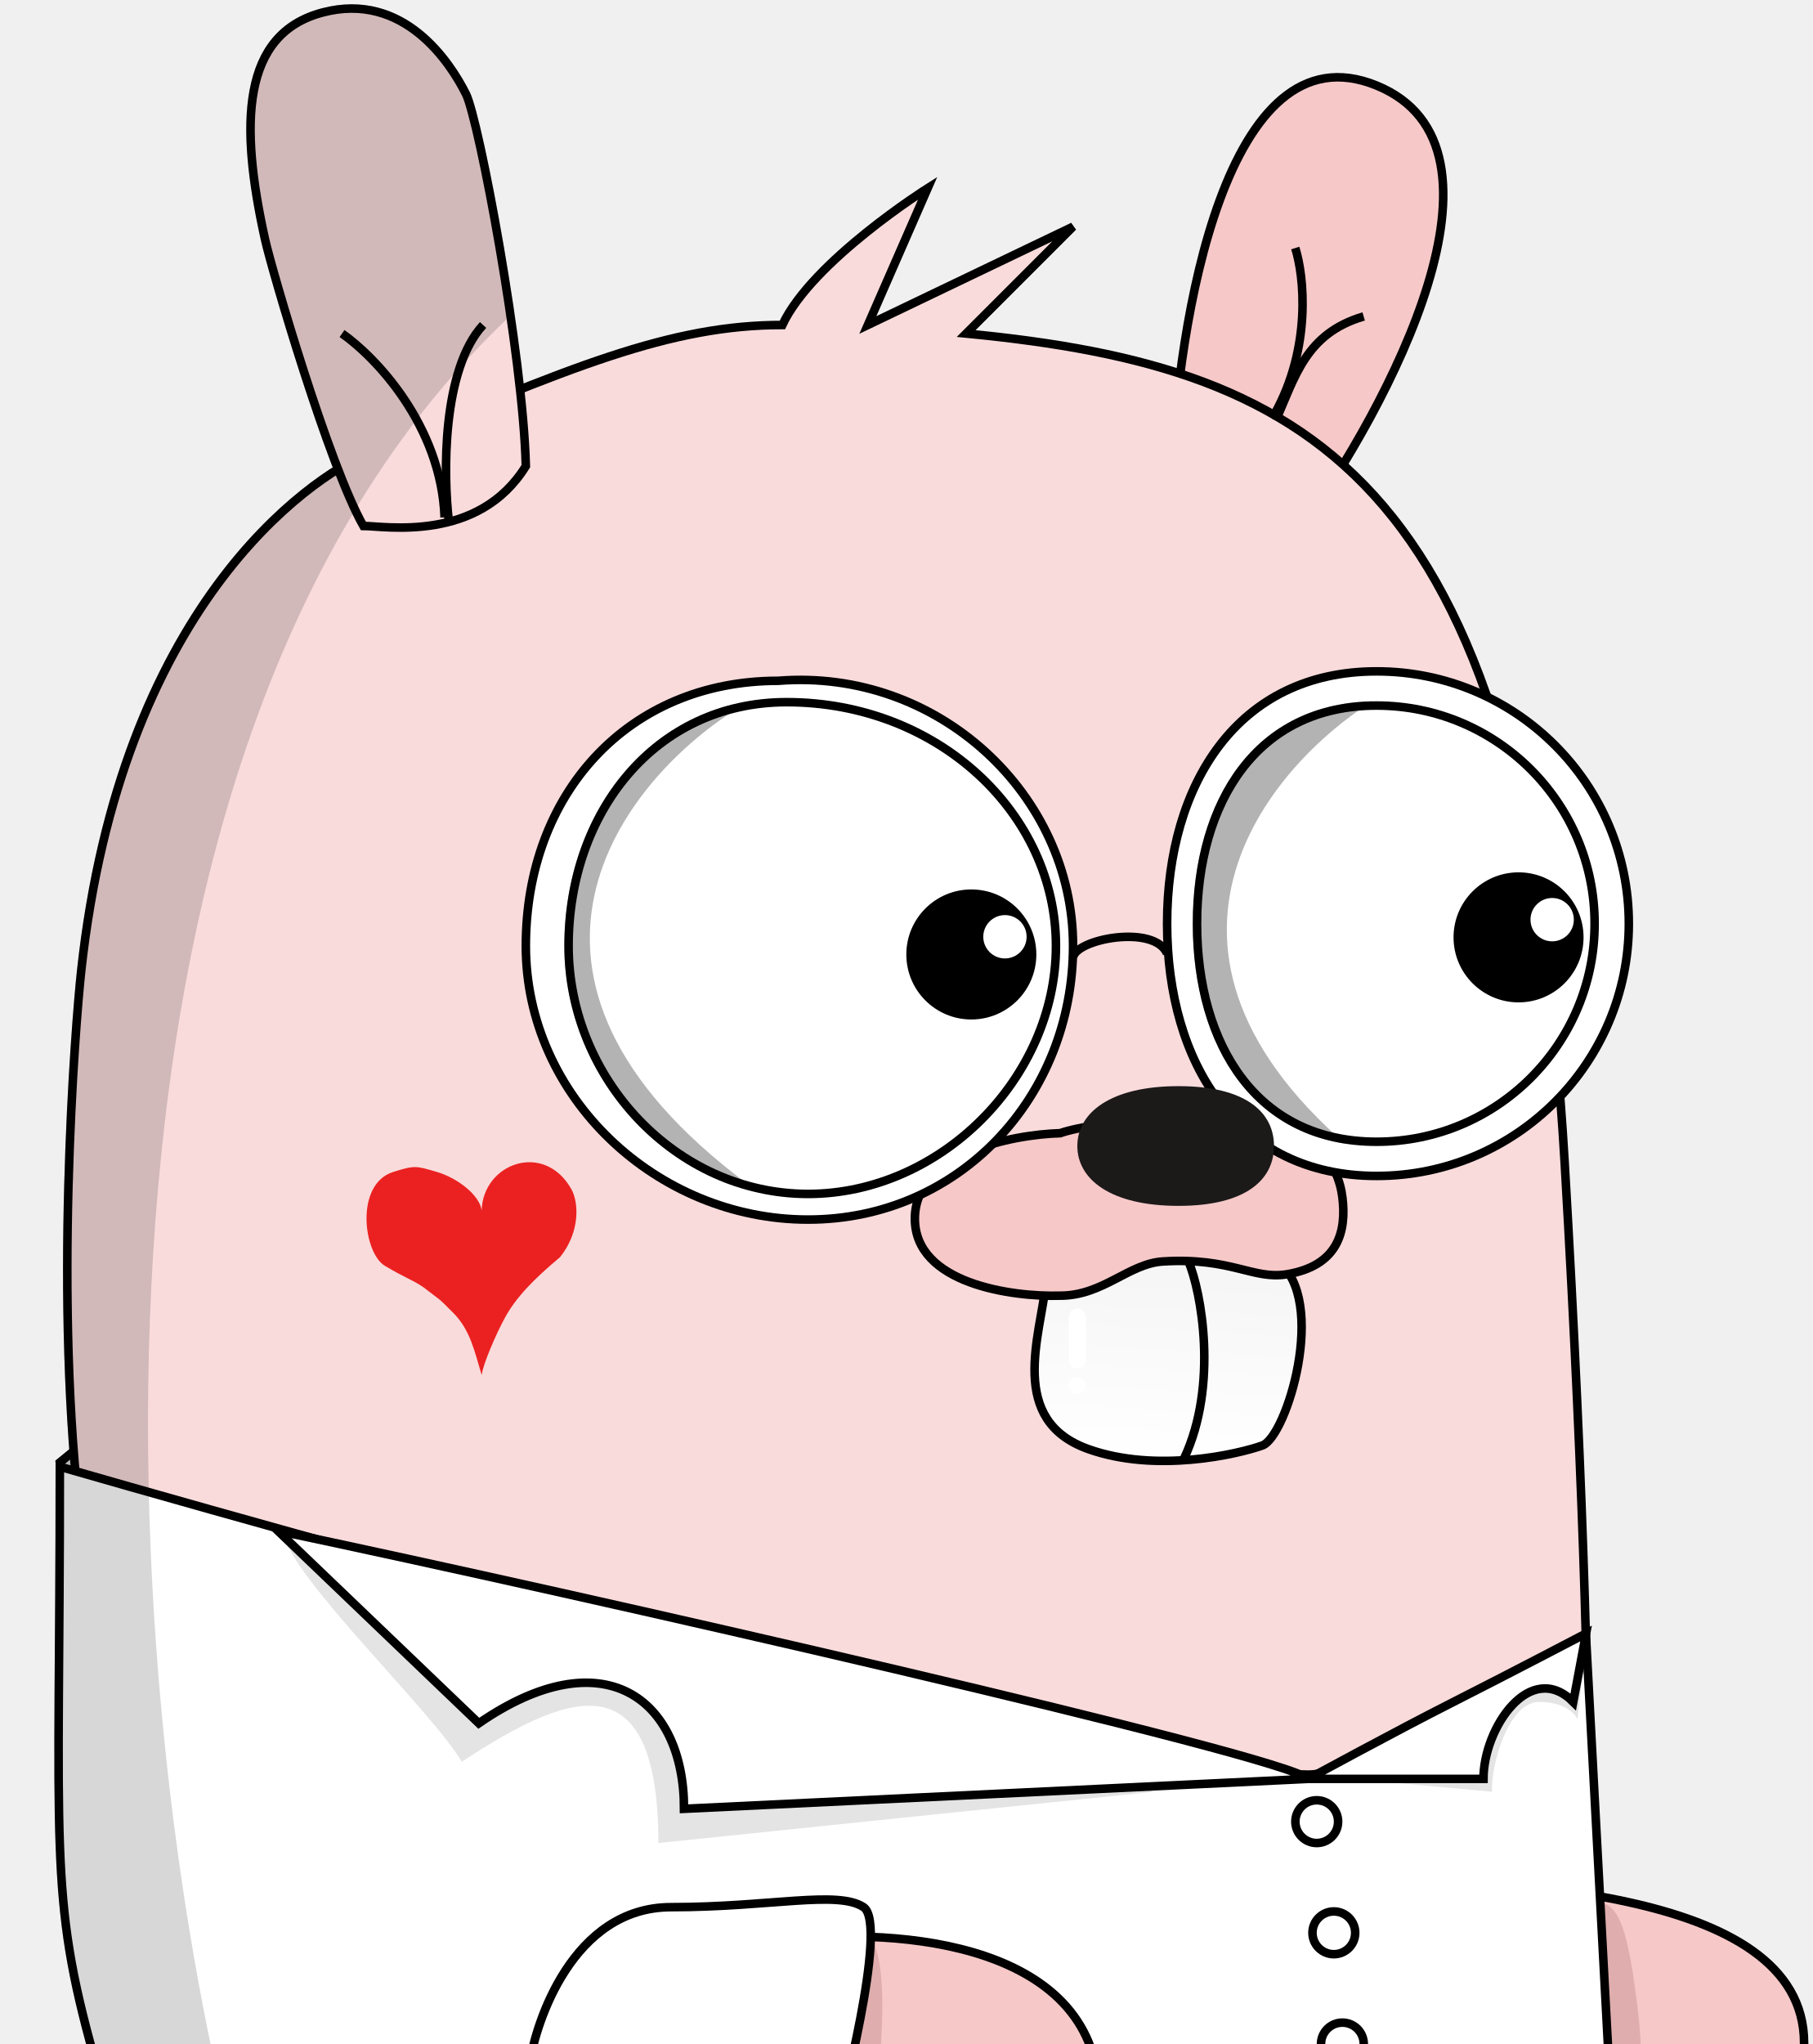
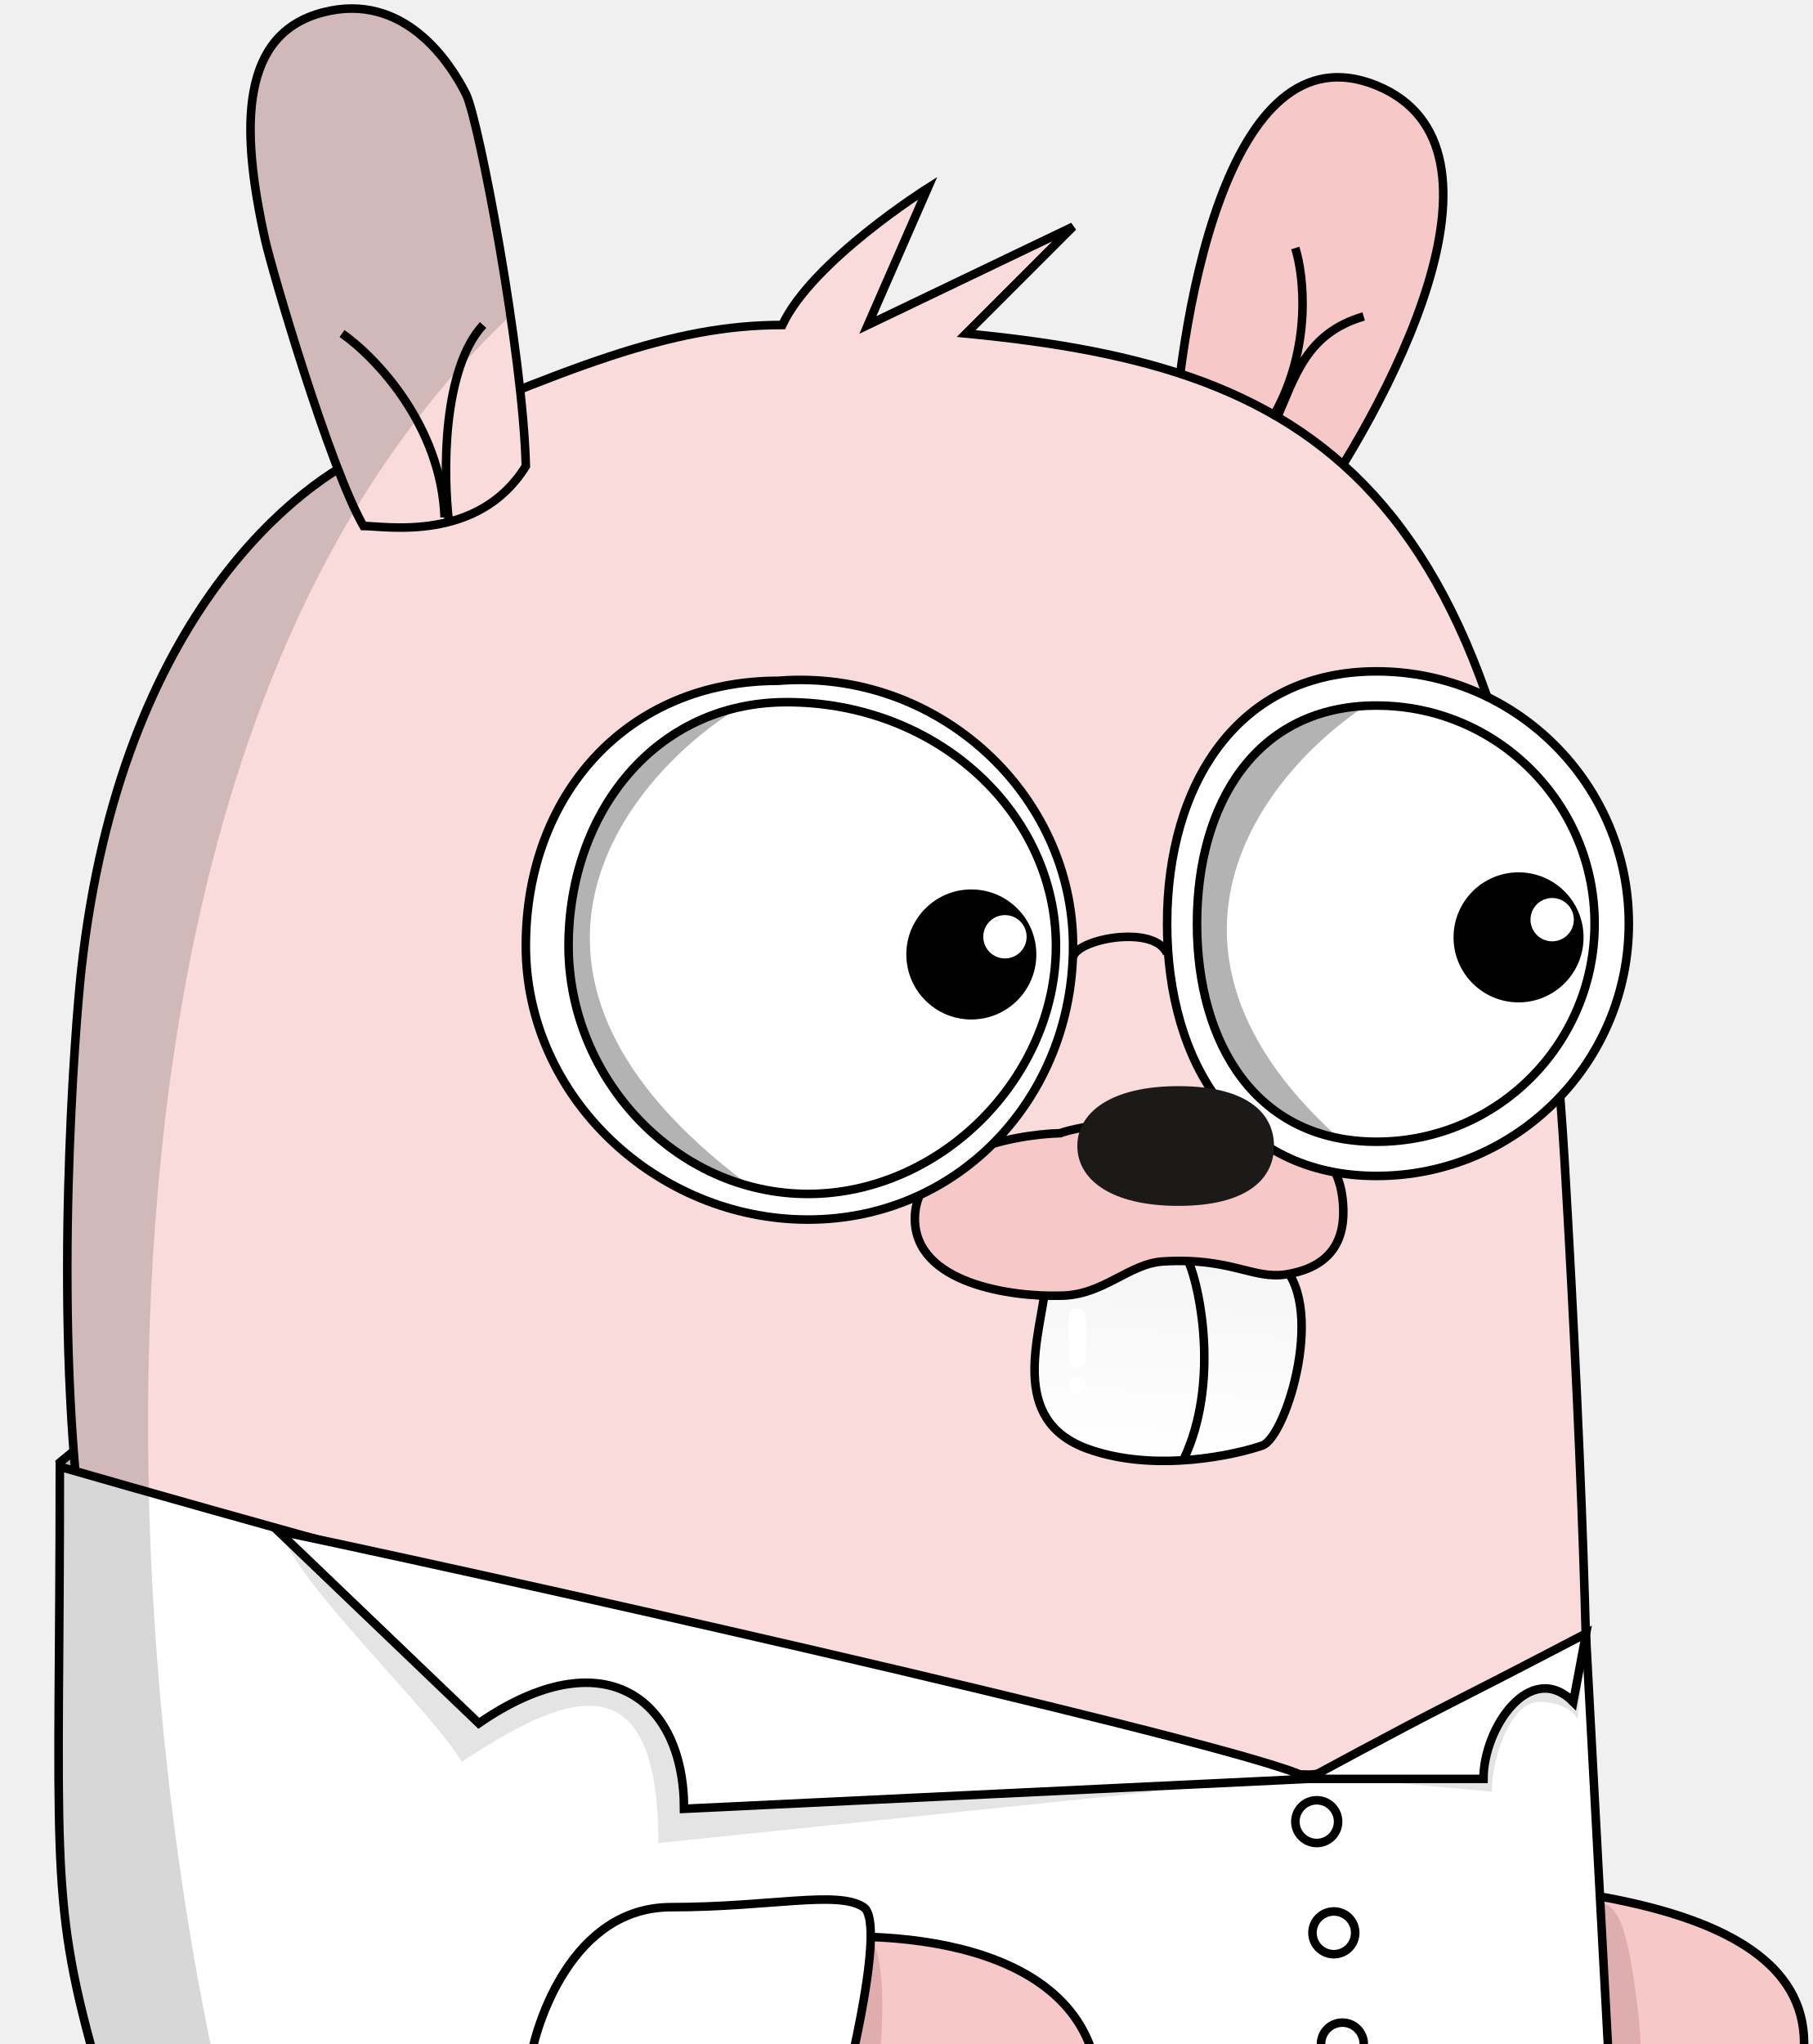
<svg xmlns="http://www.w3.org/2000/svg" width="212" height="239" viewBox="0 0 212 239" fill="none">
  <path d="M161 10C143.4 2.8 137.667 37.667 137 56L152 62C162.333 47.667 178.6 17.2 161 10Z" fill="#F6C8C8" stroke="black" />
  <path d="M211 238.908C211 220.271 174.216 220.13 156.088 219L145 249.073L186.184 257.545C194.456 259.098 211 257.545 211 238.908Z" fill="#F6C8C8" stroke="black" />
  <path d="M12.5 166.5L7 171L7.5 175L12.5 166.5Z" fill="#D9D9D9" stroke="black" />
  <path d="M191.5 234.5C189.904 221.73 188.5 222 183.951 222.45L178 231.115L179.984 243.825C184.117 249.409 194 254.5 191.5 234.5Z" fill="#DFADAD" />
  <path d="M91.5 38C78.5 38 66.788 42.805 43 53C36 56 14.141 71 9.5 113.5C8.794 119.962 6.217 152.562 9.5 178.5L63 286C100.333 285 176.6 282.5 183 280.5C189.4 278.5 186.167 257.667 183.5 245C185.667 247.333 187.655 215.5 183 136C178.345 56.5 154.5 43 113 39L125.5 26.5L101.5 38L108.5 22C108.5 22 95 30.5 91.5 38Z" fill="#F9DBDB" stroke="black" />
  <path d="M153 207.5C136.2 207.5 48.667 183.5 7 171.5C7 216.5 5.667 221.5 11 240.5L1.5 275.5L191 294L185.5 191.5C177.333 197 159.4 207.5 153 207.5Z" fill="white" stroke="black" />
  <path d="M54 206C50.5 200 34 184.5 33 179L73 192L135 209.5L77 215.5C77 193 65.5 198.5 54 206Z" fill="#E4E4E4" />
  <path d="M128.5 244C127.3 226.4 103 225.333 91 227L79.5 250L93.5 263.5C105.667 264.333 129.7 261.6 128.5 244Z" fill="#F6C8C8" stroke="black" />
  <path d="M103 239.5C104.19 222.862 99.754 224.122 95.951 225.277L90 233.943L91.984 246.652C96.117 252.237 101.81 256.138 103 239.5Z" fill="#DFADAD" />
  <path d="M174.5 209.5L158 208L168.5 202.5L178.5 196L185.5 192L184.5 201C184.5 201 183.6 199 180 199C176.4 199 174.333 206.5 174.5 209.5Z" fill="#E4E4E4" />
  <path d="M78.5 223C66.9 223 62.667 236.667 62 241L65 249.5L98 247.5C98 247.5 104 225 101 223C98 221 90.1 223 78.5 223Z" fill="white" stroke="black" />
  <path d="M56 201.5L32.5 179C67.333 186.333 150.2 205.2 153 208C153 208 163.295 202.387 170 199C176.002 195.968 185.5 191 185.5 191L184 199C179 194 173.5 202 173.5 208H153L80 211.5C80 198.5 70.5 191.5 56 201.5Z" fill="white" />
  <path d="M153 208L80 211.5C80 198.5 70.5 191.5 56 201.5L32.5 179C67.333 186.333 150.2 205.2 153 208ZM153 208H173.5C173.5 202 179 194 184 199L185.5 191C185.5 191 176.002 195.968 170 199C163.295 202.387 153 208 153 208Z" stroke="black" />
  <circle cx="154" cy="213" r="2.5" fill="#FFFEFE" stroke="black" />
  <circle cx="156" cy="226" r="2.5" fill="#FFFEFE" stroke="black" />
  <circle cx="157" cy="239" r="2.5" fill="#FFFEFE" stroke="black" />
  <path d="M61.5 54.5C55.931 63.5 45 61.5 42.5 61.5C38.5 54.5 31.79 31.553 31 28C28 14.5 28.241 3.958 37.741 1.458C47.241 -1.042 52.667 7.335 54.5 11C56 14 61.167 41.333 61.5 54.5Z" fill="#F9DBDB" stroke="black" />
  <path d="M52.5 61C51.833 55.5 51.7 43.2 56.5 38" stroke="black" />
  <path d="M40 39C43.833 41.667 51.6 49.7 52 60.5" stroke="black" />
  <path d="M149.211 49.154C151.467 44.094 152.699 38.992 159.489 37" stroke="black" />
  <path d="M151.489 29C152.511 32.209 153.451 40.595 149.039 48.468" stroke="black" />
  <path d="M127.292 169.44C117.812 166.064 121.677 156.209 122.331 150.03C130.403 147.596 144.733 143.904 149.445 147.498C155.335 151.992 150.5 168 147.637 169.018C144.774 170.035 135.242 172.27 127.292 169.44Z" fill="url(#paint0_linear_29_202)" stroke="black" />
  <path d="M107 142.5C107 134.9 118.333 132.667 124 132.5C125.833 131.833 131.213 130.924 138 130.5C154 129.5 156.566 136.527 157 140C157.5 144 156.5 148 150.5 149C146.554 149.658 144 147 136 147.5C132.008 147.75 129 151.5 124 151.5C118.333 151.667 107 150.1 107 142.5Z" fill="#F6C8C8" stroke="black" />
  <path d="M139 147.5C140.5 151 142.5 162 138.5 170.5" stroke="black" />
  <path d="M190.5 108C190.5 124.292 177.292 137.5 161 137.5C152.867 137.5 146.765 134.211 142.683 128.908C138.589 123.589 136.5 116.207 136.5 108C136.5 99.793 138.589 92.41 142.683 87.092C146.765 81.788 152.867 78.5 161 78.5C177.292 78.5 190.5 91.708 190.5 108Z" fill="white" stroke="black" />
  <path d="M186.5 108C186.5 122.083 175.083 133.5 161 133.5C153.973 133.5 148.746 130.66 145.263 126.082C141.767 121.488 140 115.104 140 108C140 100.896 141.767 94.512 145.263 89.918C148.746 85.34 153.973 82.5 161 82.5C175.083 82.5 186.5 93.917 186.5 108Z" fill="white" stroke="black" />
  <path d="M149 134C149 137.866 145.813 141 137.829 141C129.844 141 126 137.866 126 134C126 130.134 129.844 127 137.829 127C145.813 127 149 130.134 149 134Z" fill="#1C1919" />
  <path d="M91 79.603H91.02L91.039 79.602C109.755 78.124 125.5 92.952 125.5 110.603C125.5 128.297 112.153 142.603 94.5 142.603C76.807 142.603 61.5 128.257 61.5 110.603C61.5 92.897 73.359 79.603 91 79.603Z" fill="white" stroke="black" />
  <path d="M123.5 110.603C123.5 126.067 109.964 139.603 94.5 139.603C79.058 139.603 66.5 126.09 66.5 110.603C66.5 95.065 76.605 82.103 92 82.103C109.765 82.103 123.5 95.178 123.5 110.603Z" fill="white" stroke="black" />
  <path d="M125.5 112C125.667 109.833 135 108 136.5 111.5" stroke="black" />
  <circle cx="182" cy="109" r="2" fill="white" />
  <circle cx="113.603" cy="111.603" r="7.603" fill="black" />
  <circle cx="117.534" cy="109.534" r="2.534" fill="white" />
  <circle cx="177.603" cy="109.603" r="7.603" fill="black" />
  <circle cx="181.534" cy="107.534" r="2.534" fill="white" />
  <mask id="mask0_29_202" style="mask-type:alpha" maskUnits="userSpaceOnUse" x="66" y="81" width="58" height="60">
    <path d="M123.5 110.603C123.5 126.067 109.964 139.603 94.5 139.603C79.058 139.603 66.5 126.09 66.5 110.603C66.5 95.065 76.605 82.103 92 82.103C109.765 82.103 123.5 95.178 123.5 110.603Z" fill="white" stroke="black" />
  </mask>
  <g mask="url(#mask0_29_202)">
    <path d="M87.5 138.5C54.7 114.1 72.833 91.333 86 83L80 73L47.5 93.5V145L87.5 138.5Z" fill="black" fill-opacity="0.3" />
  </g>
  <mask id="mask1_29_202" style="mask-type:alpha" maskUnits="userSpaceOnUse" x="139" y="82" width="48" height="52">
    <path d="M186.5 108C186.5 122.083 175.083 133.5 161 133.5C153.973 133.5 148.746 130.66 145.263 126.082C141.767 121.488 140 115.104 140 108C140 100.896 141.767 94.512 145.263 89.918C148.746 85.34 153.973 82.5 161 82.5C175.083 82.5 186.5 93.917 186.5 108Z" fill="white" stroke="black" />
  </mask>
  <g mask="url(#mask1_29_202)">
    <path d="M162 137.5C129.2 113.1 147.333 90.333 160.5 82L154.5 72L122 92.5V144L162 137.5Z" fill="black" fill-opacity="0.3" />
  </g>
  <path d="M125 154C125 153.448 125.448 153 126 153C126.552 153 127 153.448 127 154V159C127 159.552 126.552 160 126 160C125.448 160 125 159.552 125 159V154Z" fill="white" />
  <circle cx="126" cy="162" r="1" fill="white" />
-   <path d="M51.081 137.028C53.503 137.731 56.108 139.749 56.331 141.528C56.5 136 63.656 133.411 66.831 139.056C67.659 140.528 67.919 143.972 65.5 147C62.5 149.5 60.374 151.669 59.081 154.028C58 156 56.5 159.5 56.331 160.778C55.5 158 55 155.5 53 153.5C51 151.5 51.852 152.33 49.5 150.5C48 149.5 47.5 149.5 45 148C42.5 146.5 41.48 138.44 46 137.028C48.546 136.232 48.659 136.325 51.081 137.028Z" fill="#EB2121" />
  <mask id="mask2_29_202" style="mask-type:alpha" maskUnits="userSpaceOnUse" x="0" y="0" width="212" height="295">
    <path d="M161 10C143.4 2.8 137.667 37.667 137 56L152 62C162.333 47.667 178.6 17.2 161 10Z" fill="#F6C8C8" stroke="black" />
    <path d="M211 238.908C211 220.271 174.216 220.13 156.088 219L145 249.073L186.184 257.545C194.456 259.098 211 257.545 211 238.908Z" fill="#F6C8C8" stroke="black" />
    <path d="M12.5 166.5L7 171L7.5 175L12.5 166.5Z" fill="#D9D9D9" stroke="black" />
    <path d="M191.5 234.5C189.904 221.73 188.5 222 183.951 222.45L178 231.115L179.984 243.825C184.117 249.409 194 254.5 191.5 234.5Z" fill="#DFADAD" />
    <path d="M91.5 38C78.5 38 66.788 42.805 43 53C36 56 14.141 71 9.5 113.5C8.794 119.962 6.217 152.562 9.5 178.5L63 286C100.333 285 176.6 282.5 183 280.5C189.4 278.5 186.167 257.667 183.5 245C185.667 247.333 187.655 215.5 183 136C178.345 56.5 154.5 43 113 39L125.5 26.5L101.5 38L108.5 22C108.5 22 95 30.5 91.5 38Z" fill="#F9DBDB" stroke="black" />
    <path d="M153 207.5C136.2 207.5 48.667 183.5 7 171.5C7 216.5 5.667 221.5 11 240.5L1.5 275.5L191 294L185.5 191.5C177.333 197 159.4 207.5 153 207.5Z" fill="white" stroke="black" />
    <path d="M54 206C50.5 200 34 184.5 33 179L73 192L135 209.5L77 215.5C77 193 65.5 198.5 54 206Z" fill="#E4E4E4" />
    <path d="M128.5 244C127.3 226.4 103 225.333 91 227L79.5 250L93.5 263.5C105.667 264.333 129.7 261.6 128.5 244Z" fill="#F6C8C8" stroke="black" />
    <path d="M103 239.5C104.19 222.862 99.754 224.122 95.951 225.277L90 233.943L91.984 246.652C96.117 252.237 101.81 256.138 103 239.5Z" fill="#DFADAD" />
    <path d="M174.5 209.5L158 208L168.5 202.5L178.5 196L185.5 192L184.5 201C184.5 201 183.6 199 180 199C176.4 199 174.333 206.5 174.5 209.5Z" fill="#E4E4E4" />
    <path d="M78.5 223C66.9 223 62.667 236.667 62 241L65 249.5L98 247.5C98 247.5 104 225 101 223C98 221 90.1 223 78.5 223Z" fill="white" stroke="black" />
    <path d="M56 201.5L32.5 179C67.333 186.333 150.2 205.2 153 208C153 208 163.295 202.387 170 199C176.002 195.968 185.5 191 185.5 191L184 199C179 194 173.5 202 173.5 208H153L80 211.5C80 198.5 70.5 191.5 56 201.5Z" fill="white" />
    <path d="M153 208L80 211.5C80 198.5 70.5 191.5 56 201.5L32.5 179C67.333 186.333 150.2 205.2 153 208ZM153 208H173.5C173.5 202 179 194 184 199L185.5 191C185.5 191 176.002 195.968 170 199C163.295 202.387 153 208 153 208Z" stroke="black" />
    <circle cx="154" cy="213" r="2.5" fill="#FFFEFE" stroke="black" />
    <circle cx="156" cy="226" r="2.5" fill="#FFFEFE" stroke="black" />
    <circle cx="157" cy="239" r="2.5" fill="#FFFEFE" stroke="black" />
    <path d="M61.5 54.5C55.931 63.5 45 61.5 42.5 61.5C38.5 54.5 31.79 31.553 31 28C28 14.5 28.241 3.958 37.741 1.458C47.241 -1.042 52.667 7.335 54.5 11C56 14 61.167 41.333 61.5 54.5Z" fill="#F9DBDB" stroke="black" />
    <path d="M52.5 61C51.833 55.5 51.7 43.2 56.5 38" stroke="black" />
    <path d="M40 39C43.833 41.667 51.6 49.7 52 60.5" stroke="black" />
    <path d="M149.211 49.154C151.467 44.094 152.699 38.992 159.489 37" stroke="black" />
    <path d="M151.489 29C152.511 32.209 153.451 40.595 149.039 48.468" stroke="black" />
    <path d="M127.292 169.44C117.812 166.064 121.677 156.209 122.331 150.03C130.403 147.596 144.733 143.904 149.445 147.498C155.335 151.992 150.5 168 147.637 169.018C144.774 170.035 135.242 172.27 127.292 169.44Z" fill="url(#paint1_linear_29_202)" stroke="black" />
    <path d="M107 142.5C107 134.9 118.333 132.667 124 132.5C125.833 131.833 131.213 130.924 138 130.5C154 129.5 156.566 136.527 157 140C157.5 144 156.5 148 150.5 149C146.554 149.658 144 147 136 147.5C132.008 147.75 129 151.5 124 151.5C118.333 151.667 107 150.1 107 142.5Z" fill="#F6C8C8" stroke="black" />
    <path d="M139 147.5C140.5 151 142.5 162 138.5 170.5" stroke="black" />
    <path d="M190.5 108C190.5 124.292 177.292 137.5 161 137.5C152.867 137.5 146.765 134.211 142.683 128.908C138.589 123.589 136.5 116.207 136.5 108C136.5 99.793 138.589 92.41 142.683 87.092C146.765 81.788 152.867 78.5 161 78.5C177.292 78.5 190.5 91.708 190.5 108Z" fill="white" stroke="black" />
    <path d="M186.5 108C186.5 122.083 175.083 133.5 161 133.5C153.973 133.5 148.746 130.66 145.263 126.082C141.767 121.488 140 115.104 140 108C140 100.896 141.767 94.512 145.263 89.918C148.746 85.34 153.973 82.5 161 82.5C175.083 82.5 186.5 93.917 186.5 108Z" fill="white" stroke="black" />
    <path d="M149 134C149 137.866 145.813 141 137.829 141C129.844 141 126 137.866 126 134C126 130.134 129.844 127 137.829 127C145.813 127 149 130.134 149 134Z" fill="#1C1919" />
    <path d="M91 79.603H91.02L91.039 79.602C109.755 78.124 125.5 92.952 125.5 110.603C125.5 128.297 112.153 142.603 94.5 142.603C76.807 142.603 61.5 128.257 61.5 110.603C61.5 92.897 73.359 79.603 91 79.603Z" fill="white" stroke="black" />
    <path d="M123.5 110.603C123.5 126.067 109.964 139.603 94.5 139.603C79.058 139.603 66.5 126.09 66.5 110.603C66.5 95.065 76.605 82.103 92 82.103C109.765 82.103 123.5 95.178 123.5 110.603Z" fill="white" stroke="black" />
    <path d="M125.5 112C125.667 109.833 135 108 136.5 111.5" stroke="black" />
    <circle cx="182" cy="109" r="2" fill="white" />
    <circle cx="113.603" cy="111.603" r="7.603" fill="black" />
    <circle cx="117.534" cy="109.534" r="2.534" fill="white" />
    <circle cx="177.603" cy="109.603" r="7.603" fill="black" />
    <circle cx="181.534" cy="107.534" r="2.534" fill="white" />
    <mask id="mask3_29_202" style="mask-type:alpha" maskUnits="userSpaceOnUse" x="66" y="81" width="58" height="60">
      <path d="M123.5 110.603C123.5 126.067 109.964 139.603 94.5 139.603C79.058 139.603 66.5 126.09 66.5 110.603C66.5 95.065 76.605 82.103 92 82.103C109.765 82.103 123.5 95.178 123.5 110.603Z" fill="white" stroke="black" />
    </mask>
    <g mask="url(#mask3_29_202)">
      <path d="M87.5 138.5C54.7 114.1 72.833 91.333 86 83L80 73L47.5 93.5V145L87.5 138.5Z" fill="black" fill-opacity="0.3" />
    </g>
    <mask id="mask4_29_202" style="mask-type:alpha" maskUnits="userSpaceOnUse" x="139" y="82" width="48" height="52">
      <path d="M186.5 108C186.5 122.083 175.083 133.5 161 133.5C153.973 133.5 148.746 130.66 145.263 126.082C141.767 121.488 140 115.104 140 108C140 100.896 141.767 94.512 145.263 89.918C148.746 85.34 153.973 82.5 161 82.5C175.083 82.5 186.5 93.917 186.5 108Z" fill="white" stroke="black" />
    </mask>
    <g mask="url(#mask4_29_202)">
      <path d="M162 137.5C129.2 113.1 143.833 89.333 157 81L154.5 72L122 92.5V144L162 137.5Z" fill="black" fill-opacity="0.3" />
    </g>
    <path d="M125 154C125 153.448 125.448 153 126 153C126.552 153 127 153.448 127 154V159C127 159.552 126.552 160 126 160C125.448 160 125 159.552 125 159V154Z" fill="white" />
    <circle cx="126" cy="162" r="1" fill="white" />
-     <path d="M51.081 137.028C53.503 137.731 56.108 139.749 56.331 141.528C56.5 136 63.656 133.411 66.831 139.056C67.659 140.528 67.919 143.972 65.5 147C62.5 149.5 60.374 151.669 59.081 154.028C58 156 56.5 159.5 56.331 160.778C55.5 158 55 155.5 53 153.5C51 151.5 51.852 152.33 49.5 150.5C48 149.5 47.5 149.5 45 148C42.5 146.5 41.48 138.44 46 137.028C48.546 136.232 48.659 136.325 51.081 137.028Z" fill="#EB2121" />
  </mask>
  <g mask="url(#mask2_29_202)">
    <path d="M69 29.215C5 75.615 13.667 192.549 26 245.215L-45 264.215V62.215L-20 -12.785C36.333 -18.118 133 -17.185 69 29.215Z" fill="black" fill-opacity="0.16" />
  </g>
  <defs>
    <linearGradient id="paint0_linear_29_202" x1="140.5" y1="145" x2="139" y2="171" gradientUnits="userSpaceOnUse">
      <stop stop-color="#F4F4F4" />
      <stop offset="1" stop-color="white" />
    </linearGradient>
    <linearGradient id="paint1_linear_29_202" x1="140.5" y1="145" x2="139" y2="171" gradientUnits="userSpaceOnUse">
      <stop stop-color="#F4F4F4" />
      <stop offset="1" stop-color="white" />
    </linearGradient>
  </defs>
</svg>
